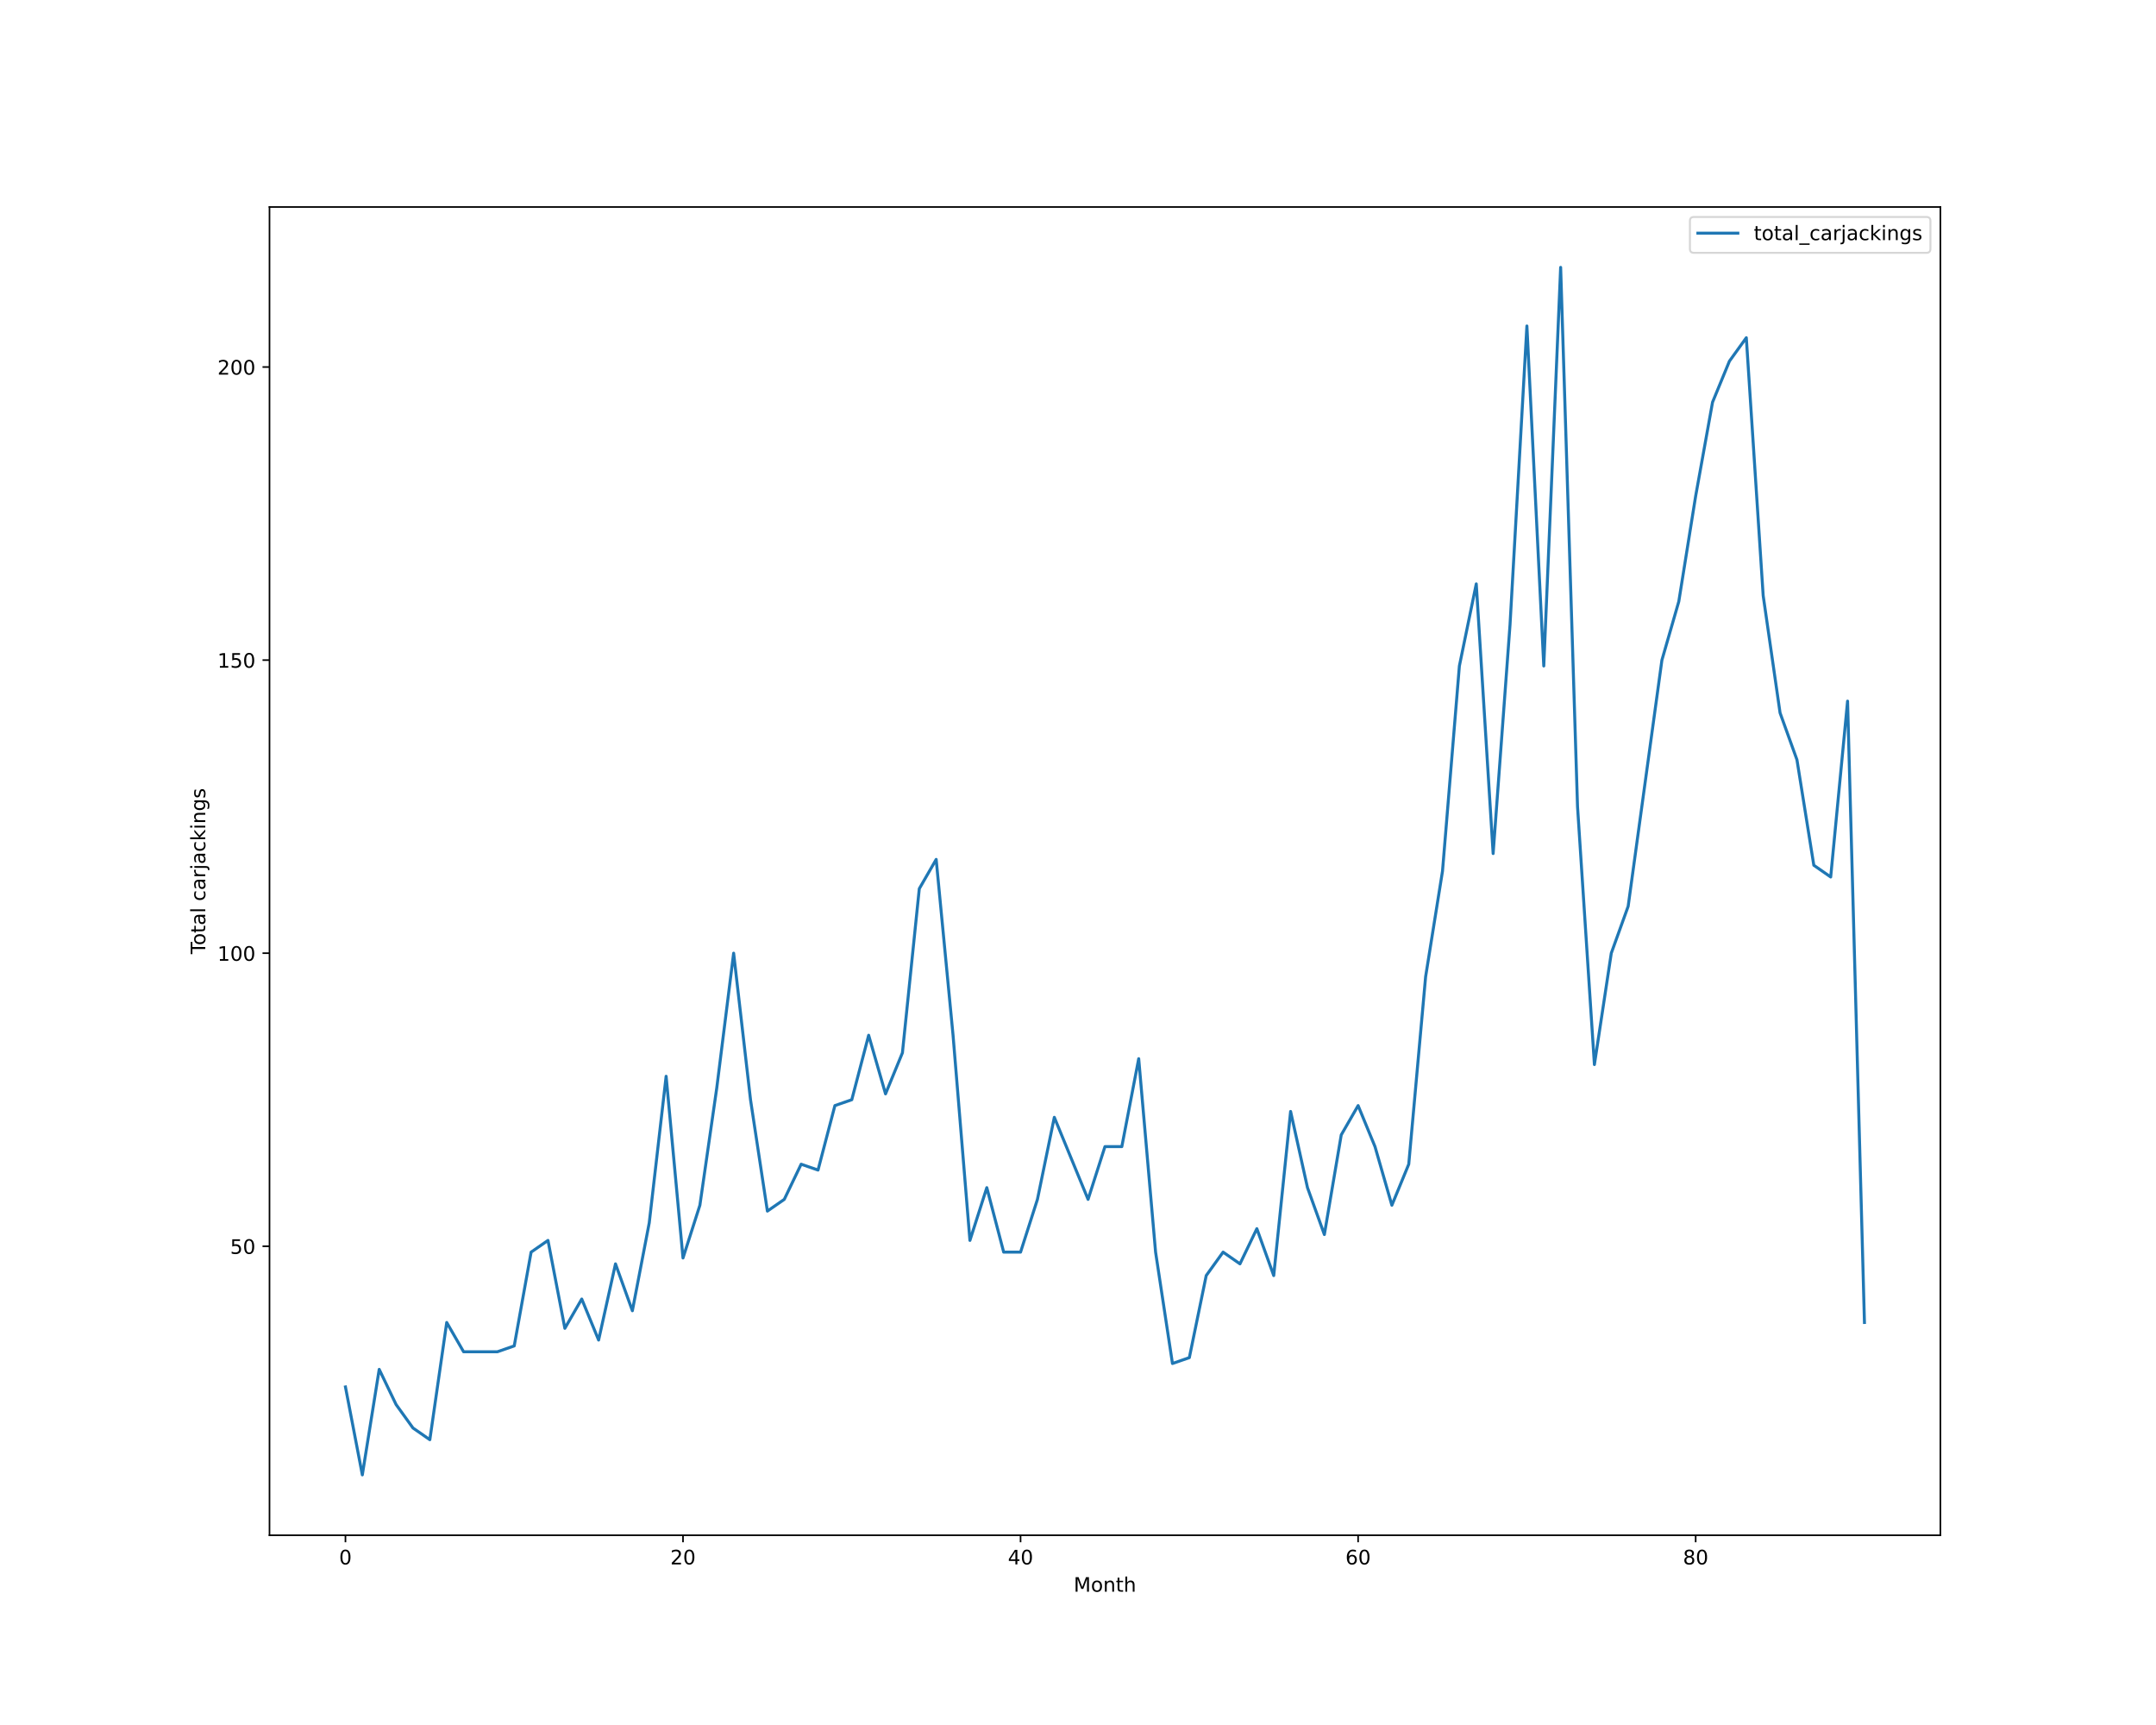
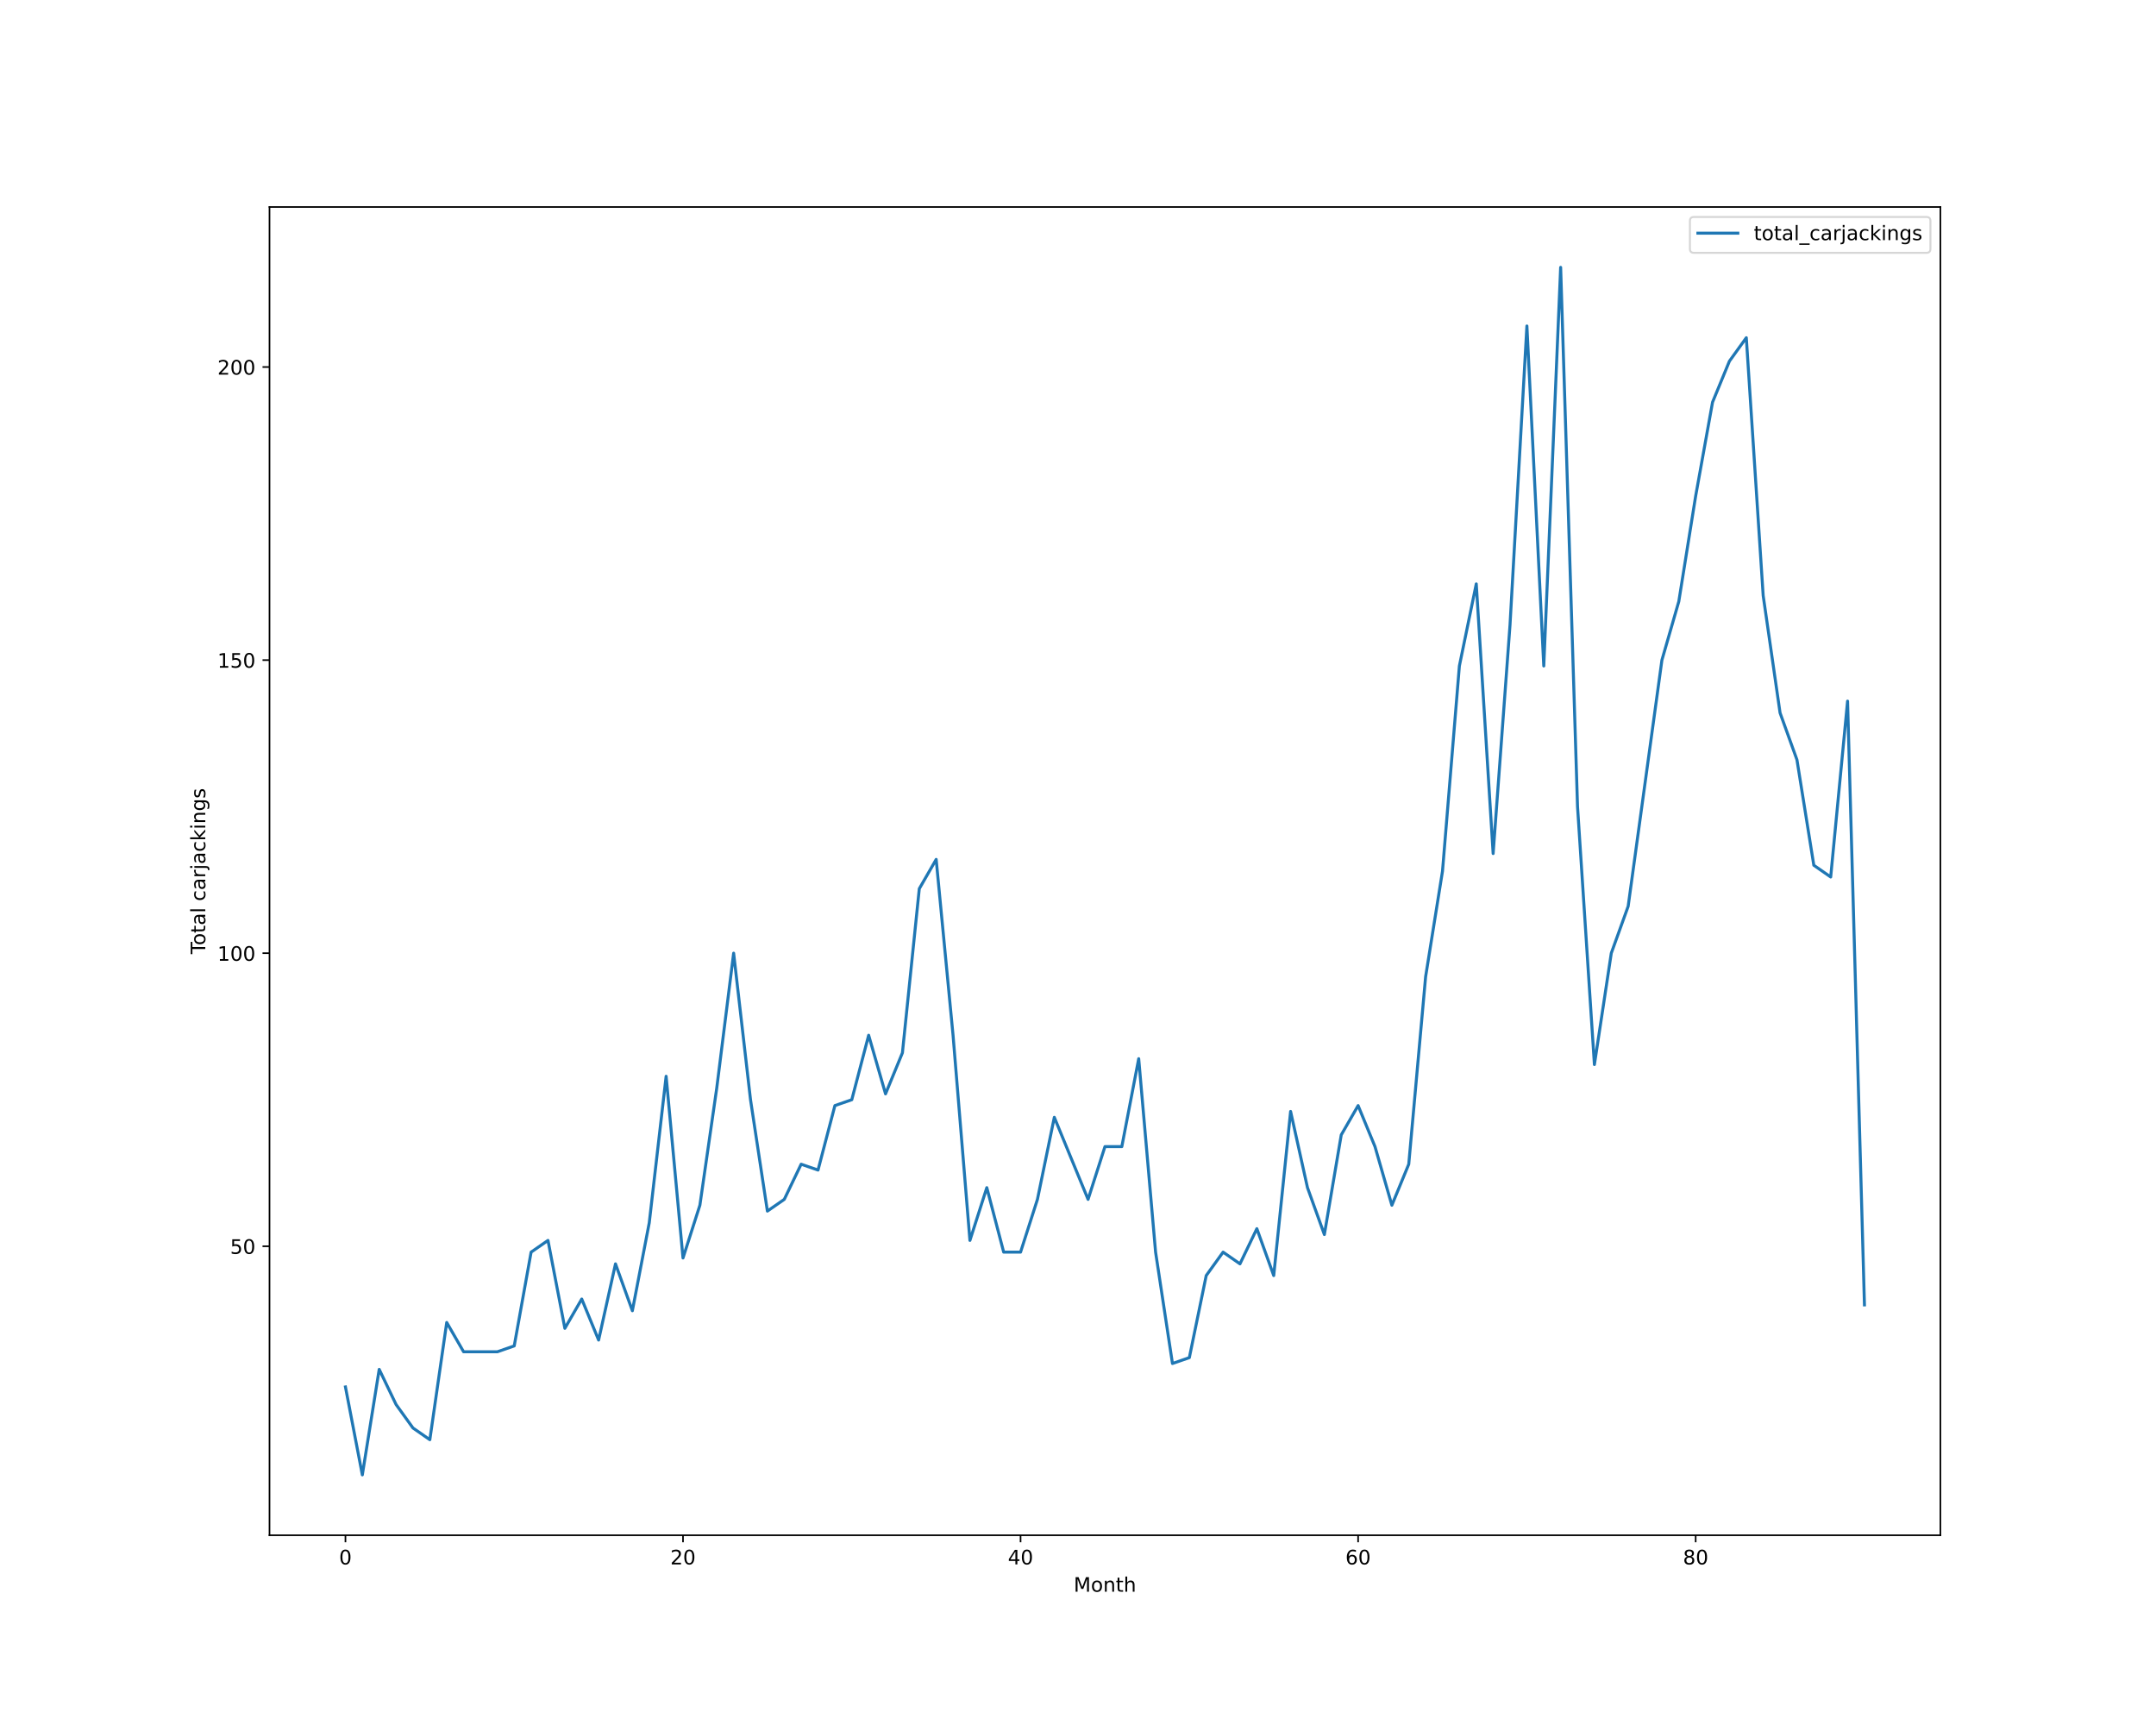
<svg xmlns="http://www.w3.org/2000/svg" xmlns:xlink="http://www.w3.org/1999/xlink" height="864pt" version="1.1" viewBox="0 0 1080 864" width="1080pt">
  <defs>
    <style type="text/css">*{stroke-linecap:butt;stroke-linejoin:round;}</style>
  </defs>
  <g id="figure_1">
    <g id="patch_1">
      <path d="M 0 864  L 1080 864  L 1080 0  L 0 0  z " style="fill:#ffffff;" />
    </g>
    <g id="axes_1">
      <g id="patch_2">
        <path d="M 135 768.96  L 972 768.96  L 972 103.68  L 135 103.68  z " style="fill:#ffffff;" />
      </g>
      <g id="matplotlib.axis_1">
        <g id="xtick_1">
          <g id="line2d_1">
            <defs>
-               <path d="M 0 0  L 0 3.5  " id="m8a6c5a7c77" style="stroke:#000000;stroke-width:0.8;" />
-             </defs>
-             <g>
-               <use style="stroke:#000000;stroke-width:0.8;" x="173.045" xlink:href="#m8a6c5a7c77" y="768.96" />
+               <path d="M 0 0  L 0 3.5  " id="mc27cd7567a" style="stroke:#000000;stroke-width:0.8;" />
+             </defs>
+             <g>
+               <use style="stroke:#000000;stroke-width:0.8;" x="173.045" xlink:href="#mc27cd7567a" y="768.96" />
            </g>
          </g>
          <g id="text_1">
            <g transform="translate(169.8642 783.5584)scale(0.1 -0.1)">
              <defs>
                <path d="M 2034 4250  Q 1547 4250 1301 3770  Q 1056 3291 1056 2328  Q 1056 1369 1301 889  Q 1547 409 2034 409  Q 2525 409 2770 889  Q 3016 1369 3016 2328  Q 3016 3291 2770 3770  Q 2525 4250 2034 4250  z M 2034 4750  Q 2819 4750 3233 4129  Q 3647 3509 3647 2328  Q 3647 1150 3233 529  Q 2819 -91 2034 -91  Q 1250 -91 836 529  Q 422 1150 422 2328  Q 422 3509 836 4129  Q 1250 4750 2034 4750  z " id="DejaVuSans-30" transform="scale(0.015625)" />
              </defs>
              <use xlink:href="#DejaVuSans-30" />
            </g>
          </g>
        </g>
        <g id="xtick_2">
          <g id="line2d_2">
            <g>
-               <use style="stroke:#000000;stroke-width:0.8;" x="342.136" xlink:href="#m8a6c5a7c77" y="768.96" />
+               <use style="stroke:#000000;stroke-width:0.8;" x="342.136" xlink:href="#mc27cd7567a" y="768.96" />
            </g>
          </g>
          <g id="text_2">
            <g transform="translate(335.7739 783.5584)scale(0.1 -0.1)">
              <defs>
                <path d="M 1228 531  L 3431 531  L 3431 0  L 469 0  L 469 531  Q 828 903 1448 1529  Q 2069 2156 2228 2338  Q 2531 2678 2651 2914  Q 2772 3150 2772 3378  Q 2772 3750 2511 3984  Q 2250 4219 1831 4219  Q 1534 4219 1204 4116  Q 875 4013 500 3803  L 500 4441  Q 881 4594 1212 4672  Q 1544 4750 1819 4750  Q 2544 4750 2975 4387  Q 3406 4025 3406 3419  Q 3406 3131 3298 2873  Q 3191 2616 2906 2266  Q 2828 2175 2409 1742  Q 1991 1309 1228 531  z " id="DejaVuSans-32" transform="scale(0.015625)" />
              </defs>
              <use xlink:href="#DejaVuSans-32" />
              <use x="63.623" xlink:href="#DejaVuSans-30" />
            </g>
          </g>
        </g>
        <g id="xtick_3">
          <g id="line2d_3">
            <g>
-               <use style="stroke:#000000;stroke-width:0.8;" x="511.227" xlink:href="#m8a6c5a7c77" y="768.96" />
+               <use style="stroke:#000000;stroke-width:0.8;" x="511.227" xlink:href="#mc27cd7567a" y="768.96" />
            </g>
          </g>
          <g id="text_3">
            <g transform="translate(504.8648 783.5584)scale(0.1 -0.1)">
              <defs>
                <path d="M 2419 4116  L 825 1625  L 2419 1625  L 2419 4116  z M 2253 4666  L 3047 4666  L 3047 1625  L 3713 1625  L 3713 1100  L 3047 1100  L 3047 0  L 2419 0  L 2419 1100  L 313 1100  L 313 1709  L 2253 4666  z " id="DejaVuSans-34" transform="scale(0.015625)" />
              </defs>
              <use xlink:href="#DejaVuSans-34" />
              <use x="63.623" xlink:href="#DejaVuSans-30" />
            </g>
          </g>
        </g>
        <g id="xtick_4">
          <g id="line2d_4">
            <g>
-               <use style="stroke:#000000;stroke-width:0.8;" x="680.318" xlink:href="#m8a6c5a7c77" y="768.96" />
+               <use style="stroke:#000000;stroke-width:0.8;" x="680.318" xlink:href="#mc27cd7567a" y="768.96" />
            </g>
          </g>
          <g id="text_4">
            <g transform="translate(673.9557 783.5584)scale(0.1 -0.1)">
              <defs>
                <path d="M 2113 2584  Q 1688 2584 1439 2293  Q 1191 2003 1191 1497  Q 1191 994 1439 701  Q 1688 409 2113 409  Q 2538 409 2786 701  Q 3034 994 3034 1497  Q 3034 2003 2786 2293  Q 2538 2584 2113 2584  z M 3366 4563  L 3366 3988  Q 3128 4100 2886 4159  Q 2644 4219 2406 4219  Q 1781 4219 1451 3797  Q 1122 3375 1075 2522  Q 1259 2794 1537 2939  Q 1816 3084 2150 3084  Q 2853 3084 3261 2657  Q 3669 2231 3669 1497  Q 3669 778 3244 343  Q 2819 -91 2113 -91  Q 1303 -91 875 529  Q 447 1150 447 2328  Q 447 3434 972 4092  Q 1497 4750 2381 4750  Q 2619 4750 2861 4703  Q 3103 4656 3366 4563  z " id="DejaVuSans-36" transform="scale(0.015625)" />
              </defs>
              <use xlink:href="#DejaVuSans-36" />
              <use x="63.623" xlink:href="#DejaVuSans-30" />
            </g>
          </g>
        </g>
        <g id="xtick_5">
          <g id="line2d_5">
            <g>
-               <use style="stroke:#000000;stroke-width:0.8;" x="849.409" xlink:href="#m8a6c5a7c77" y="768.96" />
+               <use style="stroke:#000000;stroke-width:0.8;" x="849.409" xlink:href="#mc27cd7567a" y="768.96" />
            </g>
          </g>
          <g id="text_5">
            <g transform="translate(843.0466 783.5584)scale(0.1 -0.1)">
              <defs>
                <path d="M 2034 2216  Q 1584 2216 1326 1975  Q 1069 1734 1069 1313  Q 1069 891 1326 650  Q 1584 409 2034 409  Q 2484 409 2743 651  Q 3003 894 3003 1313  Q 3003 1734 2745 1975  Q 2488 2216 2034 2216  z M 1403 2484  Q 997 2584 770 2862  Q 544 3141 544 3541  Q 544 4100 942 4425  Q 1341 4750 2034 4750  Q 2731 4750 3128 4425  Q 3525 4100 3525 3541  Q 3525 3141 3298 2862  Q 3072 2584 2669 2484  Q 3125 2378 3379 2068  Q 3634 1759 3634 1313  Q 3634 634 3220 271  Q 2806 -91 2034 -91  Q 1263 -91 848 271  Q 434 634 434 1313  Q 434 1759 690 2068  Q 947 2378 1403 2484  z M 1172 3481  Q 1172 3119 1398 2916  Q 1625 2713 2034 2713  Q 2441 2713 2670 2916  Q 2900 3119 2900 3481  Q 2900 3844 2670 4047  Q 2441 4250 2034 4250  Q 1625 4250 1398 4047  Q 1172 3844 1172 3481  z " id="DejaVuSans-38" transform="scale(0.015625)" />
              </defs>
              <use xlink:href="#DejaVuSans-38" />
              <use x="63.623" xlink:href="#DejaVuSans-30" />
            </g>
          </g>
        </g>
        <g id="text_6">
          <g transform="translate(537.8289 797.2366)scale(0.1 -0.1)">
            <defs>
              <path d="M 628 4666  L 1569 4666  L 2759 1491  L 3956 4666  L 4897 4666  L 4897 0  L 4281 0  L 4281 4097  L 3078 897  L 2444 897  L 1241 4097  L 1241 0  L 628 0  L 628 4666  z " id="DejaVuSans-4d" transform="scale(0.015625)" />
              <path d="M 1959 3097  Q 1497 3097 1228 2736  Q 959 2375 959 1747  Q 959 1119 1226 758  Q 1494 397 1959 397  Q 2419 397 2687 759  Q 2956 1122 2956 1747  Q 2956 2369 2687 2733  Q 2419 3097 1959 3097  z M 1959 3584  Q 2709 3584 3137 3096  Q 3566 2609 3566 1747  Q 3566 888 3137 398  Q 2709 -91 1959 -91  Q 1206 -91 779 398  Q 353 888 353 1747  Q 353 2609 779 3096  Q 1206 3584 1959 3584  z " id="DejaVuSans-6f" transform="scale(0.015625)" />
              <path d="M 3513 2113  L 3513 0  L 2938 0  L 2938 2094  Q 2938 2591 2744 2837  Q 2550 3084 2163 3084  Q 1697 3084 1428 2787  Q 1159 2491 1159 1978  L 1159 0  L 581 0  L 581 3500  L 1159 3500  L 1159 2956  Q 1366 3272 1645 3428  Q 1925 3584 2291 3584  Q 2894 3584 3203 3211  Q 3513 2838 3513 2113  z " id="DejaVuSans-6e" transform="scale(0.015625)" />
              <path d="M 1172 4494  L 1172 3500  L 2356 3500  L 2356 3053  L 1172 3053  L 1172 1153  Q 1172 725 1289 603  Q 1406 481 1766 481  L 2356 481  L 2356 0  L 1766 0  Q 1100 0 847 248  Q 594 497 594 1153  L 594 3053  L 172 3053  L 172 3500  L 594 3500  L 594 4494  L 1172 4494  z " id="DejaVuSans-74" transform="scale(0.015625)" />
              <path d="M 3513 2113  L 3513 0  L 2938 0  L 2938 2094  Q 2938 2591 2744 2837  Q 2550 3084 2163 3084  Q 1697 3084 1428 2787  Q 1159 2491 1159 1978  L 1159 0  L 581 0  L 581 4863  L 1159 4863  L 1159 2956  Q 1366 3272 1645 3428  Q 1925 3584 2291 3584  Q 2894 3584 3203 3211  Q 3513 2838 3513 2113  z " id="DejaVuSans-68" transform="scale(0.015625)" />
            </defs>
            <use xlink:href="#DejaVuSans-4d" />
            <use x="86.279" xlink:href="#DejaVuSans-6f" />
            <use x="147.461" xlink:href="#DejaVuSans-6e" />
            <use x="210.84" xlink:href="#DejaVuSans-74" />
            <use x="250.049" xlink:href="#DejaVuSans-68" />
          </g>
        </g>
      </g>
      <g id="matplotlib.axis_2">
        <g id="ytick_1">
          <g id="line2d_6">
            <defs>
-               <path d="M 0 0  L -3.5 0  " id="m2daa49b3e3" style="stroke:#000000;stroke-width:0.8;" />
-             </defs>
-             <g>
-               <use style="stroke:#000000;stroke-width:0.8;" x="135" xlink:href="#m2daa49b3e3" y="624.219" />
+               <path d="M 0 0  L -3.5 0  " id="m8aa415d82e" style="stroke:#000000;stroke-width:0.8;" />
+             </defs>
+             <g>
+               <use style="stroke:#000000;stroke-width:0.8;" x="135" xlink:href="#m8aa415d82e" y="624.219" />
            </g>
          </g>
          <g id="text_7">
            <g transform="translate(115.275 628.0182)scale(0.1 -0.1)">
              <defs>
                <path d="M 691 4666  L 3169 4666  L 3169 4134  L 1269 4134  L 1269 2991  Q 1406 3038 1543 3061  Q 1681 3084 1819 3084  Q 2600 3084 3056 2656  Q 3513 2228 3513 1497  Q 3513 744 3044 326  Q 2575 -91 1722 -91  Q 1428 -91 1123 -41  Q 819 9 494 109  L 494 744  Q 775 591 1075 516  Q 1375 441 1709 441  Q 2250 441 2565 725  Q 2881 1009 2881 1497  Q 2881 1984 2565 2268  Q 2250 2553 1709 2553  Q 1456 2553 1204 2497  Q 953 2441 691 2322  L 691 4666  z " id="DejaVuSans-35" transform="scale(0.015625)" />
              </defs>
              <use xlink:href="#DejaVuSans-35" />
              <use x="63.623" xlink:href="#DejaVuSans-30" />
            </g>
          </g>
        </g>
        <g id="ytick_2">
          <g id="line2d_7">
            <g>
-               <use style="stroke:#000000;stroke-width:0.8;" x="135" xlink:href="#m2daa49b3e3" y="477.423" />
+               <use style="stroke:#000000;stroke-width:0.8;" x="135" xlink:href="#m8aa415d82e" y="477.423" />
            </g>
          </g>
          <g id="text_8">
            <g transform="translate(108.9125 481.2221)scale(0.1 -0.1)">
              <defs>
                <path d="M 794 531  L 1825 531  L 1825 4091  L 703 3866  L 703 4441  L 1819 4666  L 2450 4666  L 2450 531  L 3481 531  L 3481 0  L 794 0  L 794 531  z " id="DejaVuSans-31" transform="scale(0.015625)" />
              </defs>
              <use xlink:href="#DejaVuSans-31" />
              <use x="63.623" xlink:href="#DejaVuSans-30" />
              <use x="127.246" xlink:href="#DejaVuSans-30" />
            </g>
          </g>
        </g>
        <g id="ytick_3">
          <g id="line2d_8">
            <g>
-               <use style="stroke:#000000;stroke-width:0.8;" x="135" xlink:href="#m2daa49b3e3" y="330.627" />
+               <use style="stroke:#000000;stroke-width:0.8;" x="135" xlink:href="#m8aa415d82e" y="330.627" />
            </g>
          </g>
          <g id="text_9">
            <g transform="translate(108.9125 334.426)scale(0.1 -0.1)">
              <use xlink:href="#DejaVuSans-31" />
              <use x="63.623" xlink:href="#DejaVuSans-35" />
              <use x="127.246" xlink:href="#DejaVuSans-30" />
            </g>
          </g>
        </g>
        <g id="ytick_4">
          <g id="line2d_9">
            <g>
-               <use style="stroke:#000000;stroke-width:0.8;" x="135" xlink:href="#m2daa49b3e3" y="183.831" />
+               <use style="stroke:#000000;stroke-width:0.8;" x="135" xlink:href="#m8aa415d82e" y="183.831" />
            </g>
          </g>
          <g id="text_10">
            <g transform="translate(108.9125 187.6299)scale(0.1 -0.1)">
              <use xlink:href="#DejaVuSans-32" />
              <use x="63.623" xlink:href="#DejaVuSans-30" />
              <use x="127.246" xlink:href="#DejaVuSans-30" />
            </g>
          </g>
        </g>
        <g id="text_11">
          <g transform="translate(102.8328 477.8888)rotate(-90)scale(0.1 -0.1)">
            <defs>
              <path d="M -19 4666  L 3928 4666  L 3928 4134  L 2272 4134  L 2272 0  L 1638 0  L 1638 4134  L -19 4134  L -19 4666  z " id="DejaVuSans-54" transform="scale(0.015625)" />
              <path d="M 2194 1759  Q 1497 1759 1228 1600  Q 959 1441 959 1056  Q 959 750 1161 570  Q 1363 391 1709 391  Q 2188 391 2477 730  Q 2766 1069 2766 1631  L 2766 1759  L 2194 1759  z M 3341 1997  L 3341 0  L 2766 0  L 2766 531  Q 2569 213 2275 61  Q 1981 -91 1556 -91  Q 1019 -91 701 211  Q 384 513 384 1019  Q 384 1609 779 1909  Q 1175 2209 1959 2209  L 2766 2209  L 2766 2266  Q 2766 2663 2505 2880  Q 2244 3097 1772 3097  Q 1472 3097 1187 3025  Q 903 2953 641 2809  L 641 3341  Q 956 3463 1253 3523  Q 1550 3584 1831 3584  Q 2591 3584 2966 3190  Q 3341 2797 3341 1997  z " id="DejaVuSans-61" transform="scale(0.015625)" />
              <path d="M 603 4863  L 1178 4863  L 1178 0  L 603 0  L 603 4863  z " id="DejaVuSans-6c" transform="scale(0.015625)" />
              <path id="DejaVuSans-20" transform="scale(0.015625)" />
              <path d="M 3122 3366  L 3122 2828  Q 2878 2963 2633 3030  Q 2388 3097 2138 3097  Q 1578 3097 1268 2742  Q 959 2388 959 1747  Q 959 1106 1268 751  Q 1578 397 2138 397  Q 2388 397 2633 464  Q 2878 531 3122 666  L 3122 134  Q 2881 22 2623 -34  Q 2366 -91 2075 -91  Q 1284 -91 818 406  Q 353 903 353 1747  Q 353 2603 823 3093  Q 1294 3584 2113 3584  Q 2378 3584 2631 3529  Q 2884 3475 3122 3366  z " id="DejaVuSans-63" transform="scale(0.015625)" />
              <path d="M 2631 2963  Q 2534 3019 2420 3045  Q 2306 3072 2169 3072  Q 1681 3072 1420 2755  Q 1159 2438 1159 1844  L 1159 0  L 581 0  L 581 3500  L 1159 3500  L 1159 2956  Q 1341 3275 1631 3429  Q 1922 3584 2338 3584  Q 2397 3584 2469 3576  Q 2541 3569 2628 3553  L 2631 2963  z " id="DejaVuSans-72" transform="scale(0.015625)" />
              <path d="M 603 3500  L 1178 3500  L 1178 -63  Q 1178 -731 923 -1031  Q 669 -1331 103 -1331  L -116 -1331  L -116 -844  L 38 -844  Q 366 -844 484 -692  Q 603 -541 603 -63  L 603 3500  z M 603 4863  L 1178 4863  L 1178 4134  L 603 4134  L 603 4863  z " id="DejaVuSans-6a" transform="scale(0.015625)" />
              <path d="M 581 4863  L 1159 4863  L 1159 1991  L 2875 3500  L 3609 3500  L 1753 1863  L 3688 0  L 2938 0  L 1159 1709  L 1159 0  L 581 0  L 581 4863  z " id="DejaVuSans-6b" transform="scale(0.015625)" />
              <path d="M 603 3500  L 1178 3500  L 1178 0  L 603 0  L 603 3500  z M 603 4863  L 1178 4863  L 1178 4134  L 603 4134  L 603 4863  z " id="DejaVuSans-69" transform="scale(0.015625)" />
              <path d="M 2906 1791  Q 2906 2416 2648 2759  Q 2391 3103 1925 3103  Q 1463 3103 1205 2759  Q 947 2416 947 1791  Q 947 1169 1205 825  Q 1463 481 1925 481  Q 2391 481 2648 825  Q 2906 1169 2906 1791  z M 3481 434  Q 3481 -459 3084 -895  Q 2688 -1331 1869 -1331  Q 1566 -1331 1297 -1286  Q 1028 -1241 775 -1147  L 775 -588  Q 1028 -725 1275 -790  Q 1522 -856 1778 -856  Q 2344 -856 2625 -561  Q 2906 -266 2906 331  L 2906 616  Q 2728 306 2450 153  Q 2172 0 1784 0  Q 1141 0 747 490  Q 353 981 353 1791  Q 353 2603 747 3093  Q 1141 3584 1784 3584  Q 2172 3584 2450 3431  Q 2728 3278 2906 2969  L 2906 3500  L 3481 3500  L 3481 434  z " id="DejaVuSans-67" transform="scale(0.015625)" />
              <path d="M 2834 3397  L 2834 2853  Q 2591 2978 2328 3040  Q 2066 3103 1784 3103  Q 1356 3103 1142 2972  Q 928 2841 928 2578  Q 928 2378 1081 2264  Q 1234 2150 1697 2047  L 1894 2003  Q 2506 1872 2764 1633  Q 3022 1394 3022 966  Q 3022 478 2636 193  Q 2250 -91 1575 -91  Q 1294 -91 989 -36  Q 684 19 347 128  L 347 722  Q 666 556 975 473  Q 1284 391 1588 391  Q 1994 391 2212 530  Q 2431 669 2431 922  Q 2431 1156 2273 1281  Q 2116 1406 1581 1522  L 1381 1569  Q 847 1681 609 1914  Q 372 2147 372 2553  Q 372 3047 722 3315  Q 1072 3584 1716 3584  Q 2034 3584 2315 3537  Q 2597 3491 2834 3397  z " id="DejaVuSans-73" transform="scale(0.015625)" />
            </defs>
            <use xlink:href="#DejaVuSans-54" />
            <use x="44.084" xlink:href="#DejaVuSans-6f" />
            <use x="105.266" xlink:href="#DejaVuSans-74" />
            <use x="144.475" xlink:href="#DejaVuSans-61" />
            <use x="205.754" xlink:href="#DejaVuSans-6c" />
            <use x="233.537" xlink:href="#DejaVuSans-20" />
            <use x="265.324" xlink:href="#DejaVuSans-63" />
            <use x="320.305" xlink:href="#DejaVuSans-61" />
            <use x="381.584" xlink:href="#DejaVuSans-72" />
            <use x="422.697" xlink:href="#DejaVuSans-6a" />
            <use x="450.48" xlink:href="#DejaVuSans-61" />
            <use x="511.76" xlink:href="#DejaVuSans-63" />
            <use x="566.74" xlink:href="#DejaVuSans-6b" />
            <use x="624.65" xlink:href="#DejaVuSans-69" />
            <use x="652.434" xlink:href="#DejaVuSans-6e" />
            <use x="715.812" xlink:href="#DejaVuSans-67" />
            <use x="779.289" xlink:href="#DejaVuSans-73" />
          </g>
        </g>
      </g>
      <g id="line2d_10">
-         <path clip-path="url(#p46589c389e)" d="M 173.045 694.681  L 181.5 738.72  L 189.955 685.873  L 198.409 703.489  L 206.864 715.233  L 215.318 721.104  L 223.773 662.386  L 232.227 677.066  L 240.682 677.066  L 249.136 677.066  L 257.591 674.13  L 266.045 627.155  L 274.5 621.283  L 282.955 665.322  L 291.409 650.642  L 299.864 671.194  L 308.318 633.027  L 316.773 656.514  L 325.227 612.475  L 333.682 539.077  L 342.136 630.091  L 350.591 603.668  L 359.045 544.949  L 367.5 477.423  L 375.955 550.821  L 384.409 606.603  L 392.864 600.732  L 401.318 583.116  L 409.773 586.052  L 418.227 553.757  L 426.682 550.821  L 435.136 518.526  L 443.591 547.885  L 452.045 527.334  L 460.5 445.128  L 468.955 430.448  L 477.409 518.526  L 485.864 621.283  L 494.318 594.86  L 502.773 627.155  L 511.227 627.155  L 519.682 600.732  L 528.136 559.629  L 536.591 580.18  L 545.045 600.732  L 553.5 574.308  L 561.955 574.308  L 570.409 530.27  L 578.864 627.155  L 587.318 682.937  L 595.773 680.002  L 604.227 638.899  L 612.682 627.155  L 621.136 633.027  L 629.591 615.411  L 638.045 638.899  L 646.5 556.693  L 654.955 594.86  L 663.409 618.347  L 671.864 568.437  L 680.318 553.757  L 688.773 574.308  L 697.227 603.668  L 705.682 583.116  L 714.136 489.167  L 722.591 436.32  L 731.045 333.563  L 739.5 292.46  L 747.955 427.512  L 756.409 313.011  L 764.864 163.279  L 773.318 333.563  L 781.773 133.92  L 790.227 404.025  L 798.682 533.205  L 807.136 477.423  L 815.591 453.936  L 824.045 392.281  L 832.5 330.627  L 840.955 301.268  L 849.409 248.421  L 857.864 201.446  L 866.318 180.895  L 874.773 169.151  L 883.227 298.332  L 891.682 357.05  L 900.136 380.537  L 908.591 433.384  L 917.045 439.256  L 925.5 351.178  L 933.955 662.386  " style="fill:none;stroke:#1f77b4;stroke-linecap:square;stroke-width:1.5;" />
+         <path clip-path="url(#pb871f082c0)" d="M 173.045 694.681  L 181.5 738.72  L 189.955 685.873  L 198.409 703.489  L 206.864 715.233  L 215.318 721.104  L 223.773 662.386  L 232.227 677.066  L 240.682 677.066  L 249.136 677.066  L 257.591 674.13  L 266.045 627.155  L 274.5 621.283  L 282.955 665.322  L 291.409 650.642  L 299.864 671.194  L 308.318 633.027  L 316.773 656.514  L 325.227 612.475  L 333.682 539.077  L 342.136 630.091  L 350.591 603.668  L 359.045 544.949  L 367.5 477.423  L 375.955 550.821  L 384.409 606.603  L 392.864 600.732  L 401.318 583.116  L 409.773 586.052  L 418.227 553.757  L 426.682 550.821  L 435.136 518.526  L 443.591 547.885  L 452.045 527.334  L 460.5 445.128  L 468.955 430.448  L 477.409 518.526  L 485.864 621.283  L 494.318 594.86  L 502.773 627.155  L 511.227 627.155  L 519.682 600.732  L 528.136 559.629  L 536.591 580.18  L 545.045 600.732  L 553.5 574.308  L 561.955 574.308  L 570.409 530.27  L 578.864 627.155  L 587.318 682.937  L 595.773 680.002  L 604.227 638.899  L 612.682 627.155  L 621.136 633.027  L 629.591 615.411  L 638.045 638.899  L 646.5 556.693  L 654.955 594.86  L 663.409 618.347  L 671.864 568.437  L 680.318 553.757  L 688.773 574.308  L 697.227 603.668  L 705.682 583.116  L 714.136 489.167  L 722.591 436.32  L 731.045 333.563  L 739.5 292.46  L 747.955 427.512  L 756.409 313.011  L 764.864 163.279  L 773.318 333.563  L 781.773 133.92  L 790.227 404.025  L 798.682 533.205  L 807.136 477.423  L 815.591 453.936  L 824.045 392.281  L 832.5 330.627  L 840.955 301.268  L 849.409 248.421  L 857.864 201.446  L 866.318 180.895  L 874.773 169.151  L 883.227 298.332  L 891.682 357.05  L 900.136 380.537  L 908.591 433.384  L 917.045 439.256  L 925.5 351.178  L 933.955 653.578  " style="fill:none;stroke:#1f77b4;stroke-linecap:square;stroke-width:1.5;" />
      </g>
      <g id="patch_3">
        <path d="M 135 768.96  L 135 103.68  " style="fill:none;stroke:#000000;stroke-linecap:square;stroke-linejoin:miter;stroke-width:0.8;" />
      </g>
      <g id="patch_4">
        <path d="M 972 768.96  L 972 103.68  " style="fill:none;stroke:#000000;stroke-linecap:square;stroke-linejoin:miter;stroke-width:0.8;" />
      </g>
      <g id="patch_5">
        <path d="M 135 768.96  L 972 768.96  " style="fill:none;stroke:#000000;stroke-linecap:square;stroke-linejoin:miter;stroke-width:0.8;" />
      </g>
      <g id="patch_6">
        <path d="M 135 103.68  L 972 103.68  " style="fill:none;stroke:#000000;stroke-linecap:square;stroke-linejoin:miter;stroke-width:0.8;" />
      </g>
      <g id="legend_1">
        <g id="patch_7">
          <path d="M 848.528 126.636  L 965 126.636  Q 967 126.636 967 124.636  L 967 110.68  Q 967 108.68 965 108.68  L 848.528 108.68  Q 846.528 108.68 846.528 110.68  L 846.528 124.636  Q 846.528 126.636 848.528 126.636  z " style="fill:#ffffff;opacity:0.8;stroke:#cccccc;stroke-linejoin:miter;" />
        </g>
        <g id="line2d_11">
          <path d="M 850.528 116.778  L 870.528 116.778  " style="fill:none;stroke:#1f77b4;stroke-linecap:square;stroke-width:1.5;" />
        </g>
        <g id="line2d_12" />
        <g id="text_12">
          <g transform="translate(878.5281 120.2784)scale(0.1 -0.1)">
            <defs>
              <path d="M 3263 -1063  L 3263 -1509  L -63 -1509  L -63 -1063  L 3263 -1063  z " id="DejaVuSans-5f" transform="scale(0.015625)" />
            </defs>
            <use xlink:href="#DejaVuSans-74" />
            <use x="39.209" xlink:href="#DejaVuSans-6f" />
            <use x="100.391" xlink:href="#DejaVuSans-74" />
            <use x="139.6" xlink:href="#DejaVuSans-61" />
            <use x="200.879" xlink:href="#DejaVuSans-6c" />
            <use x="228.662" xlink:href="#DejaVuSans-5f" />
            <use x="278.662" xlink:href="#DejaVuSans-63" />
            <use x="333.643" xlink:href="#DejaVuSans-61" />
            <use x="394.922" xlink:href="#DejaVuSans-72" />
            <use x="436.035" xlink:href="#DejaVuSans-6a" />
            <use x="463.818" xlink:href="#DejaVuSans-61" />
            <use x="525.098" xlink:href="#DejaVuSans-63" />
            <use x="580.078" xlink:href="#DejaVuSans-6b" />
            <use x="637.988" xlink:href="#DejaVuSans-69" />
            <use x="665.771" xlink:href="#DejaVuSans-6e" />
            <use x="729.15" xlink:href="#DejaVuSans-67" />
            <use x="792.627" xlink:href="#DejaVuSans-73" />
          </g>
        </g>
      </g>
    </g>
  </g>
  <defs>
-     <clipPath id="p46589c389e">
+     <clipPath id="pb871f082c0">
      <rect height="665.28" width="837" x="135" y="103.68" />
    </clipPath>
  </defs>
</svg>
